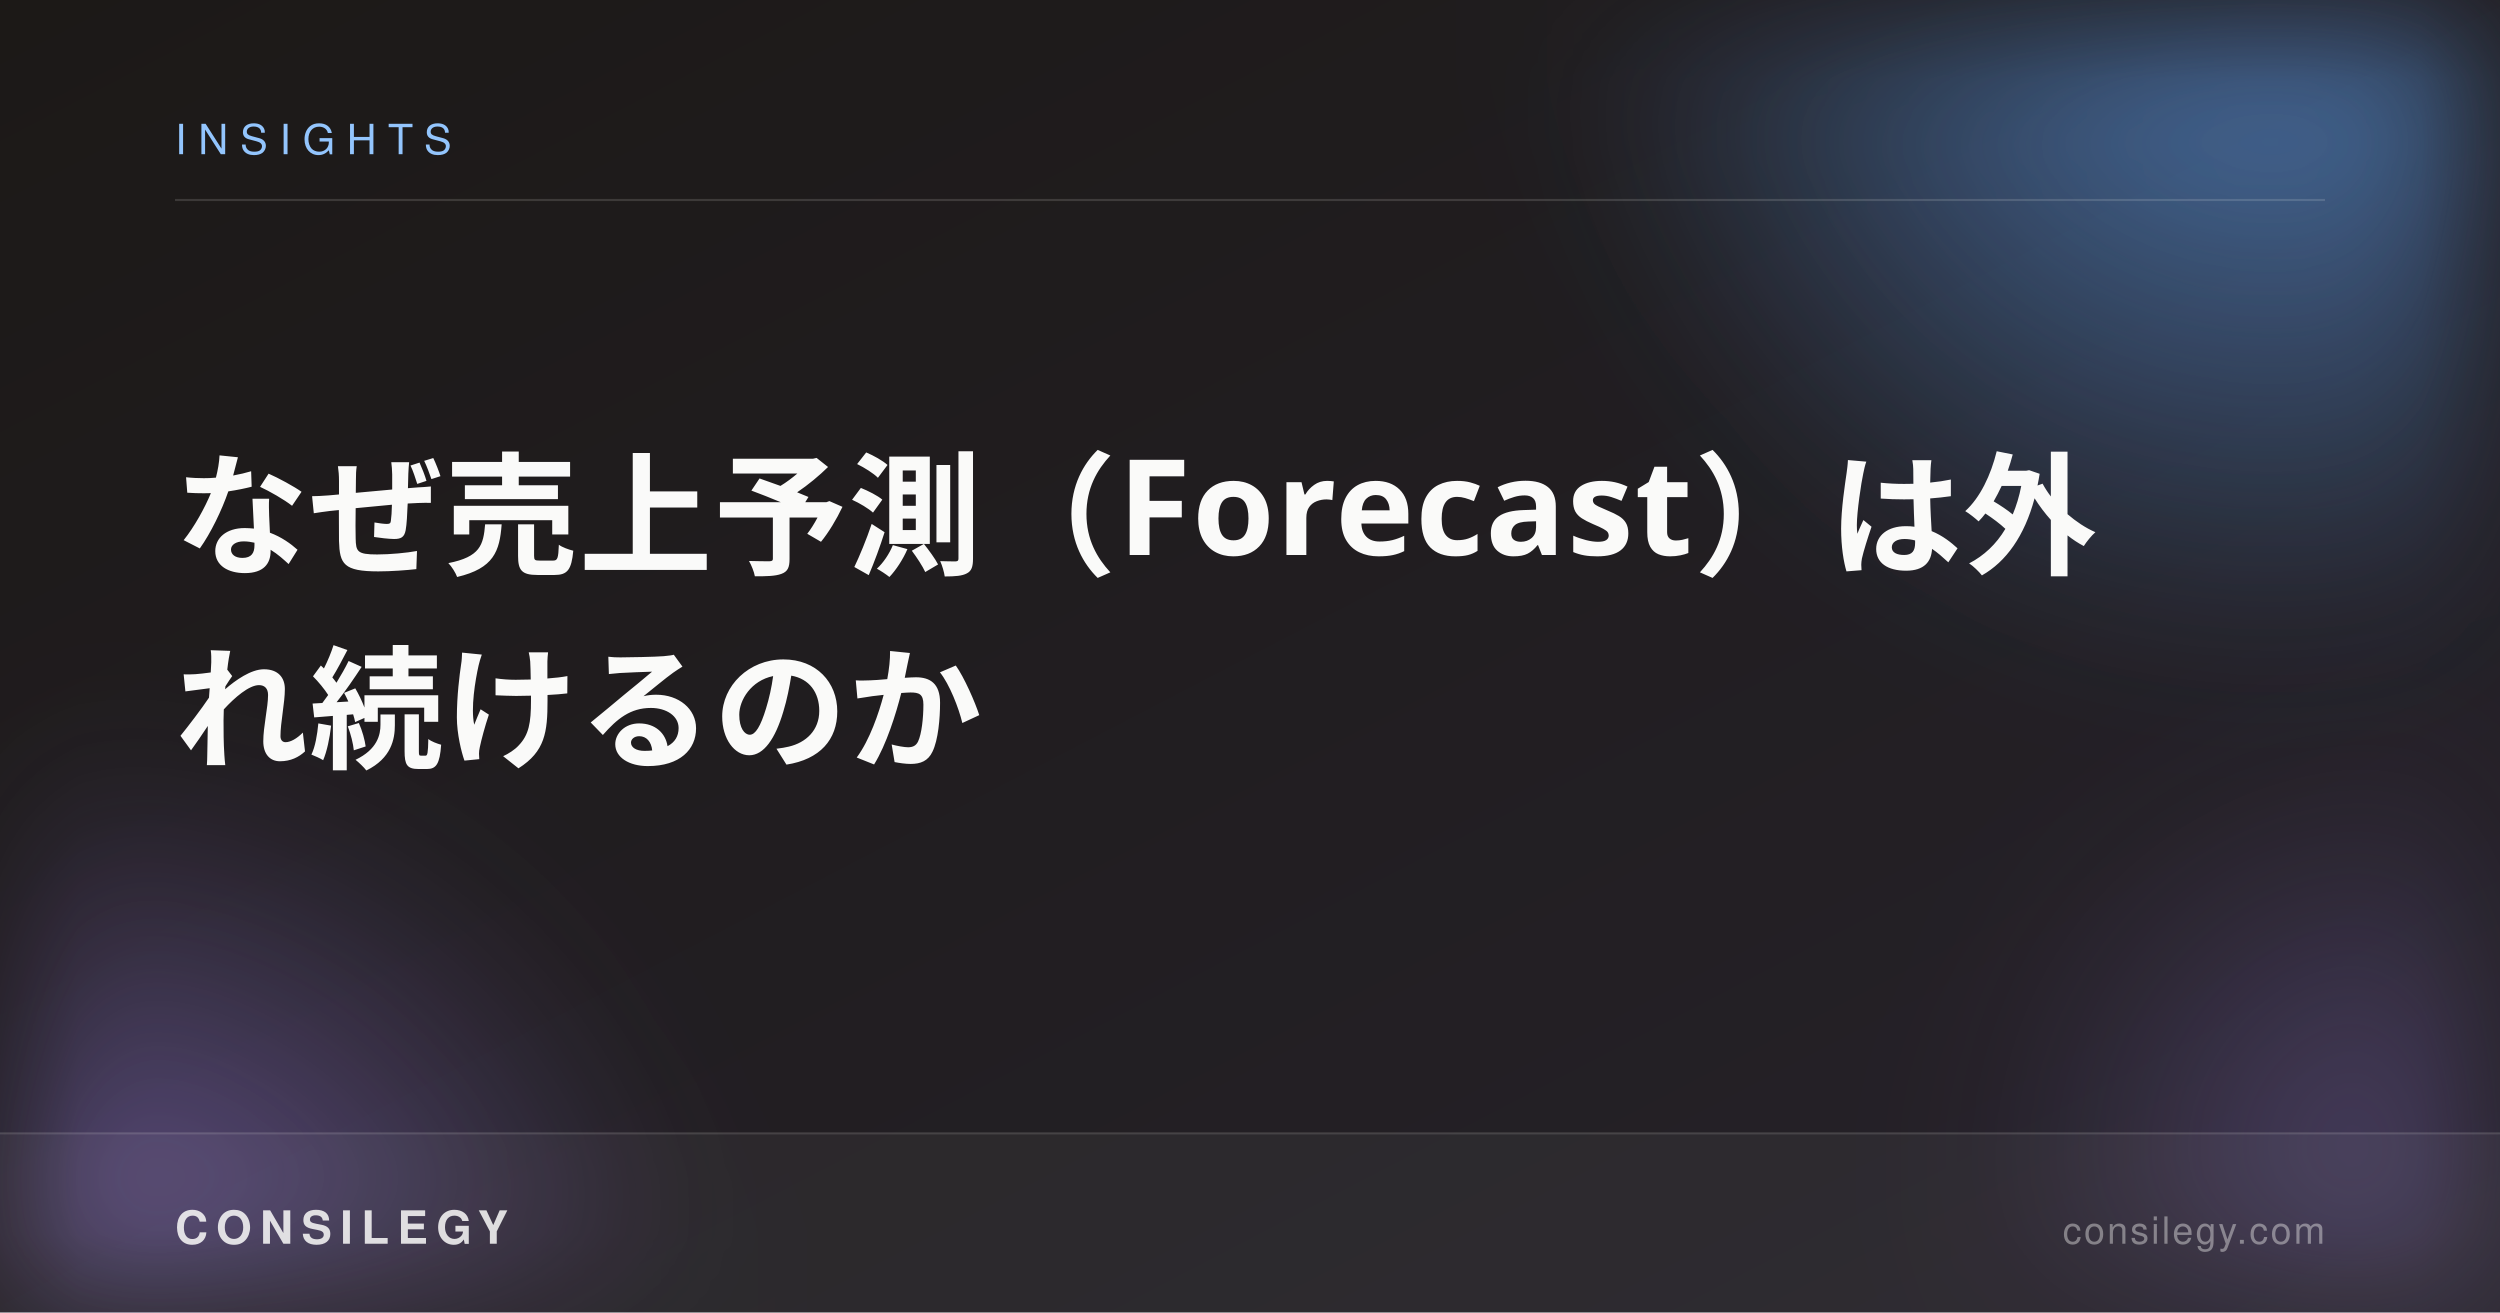
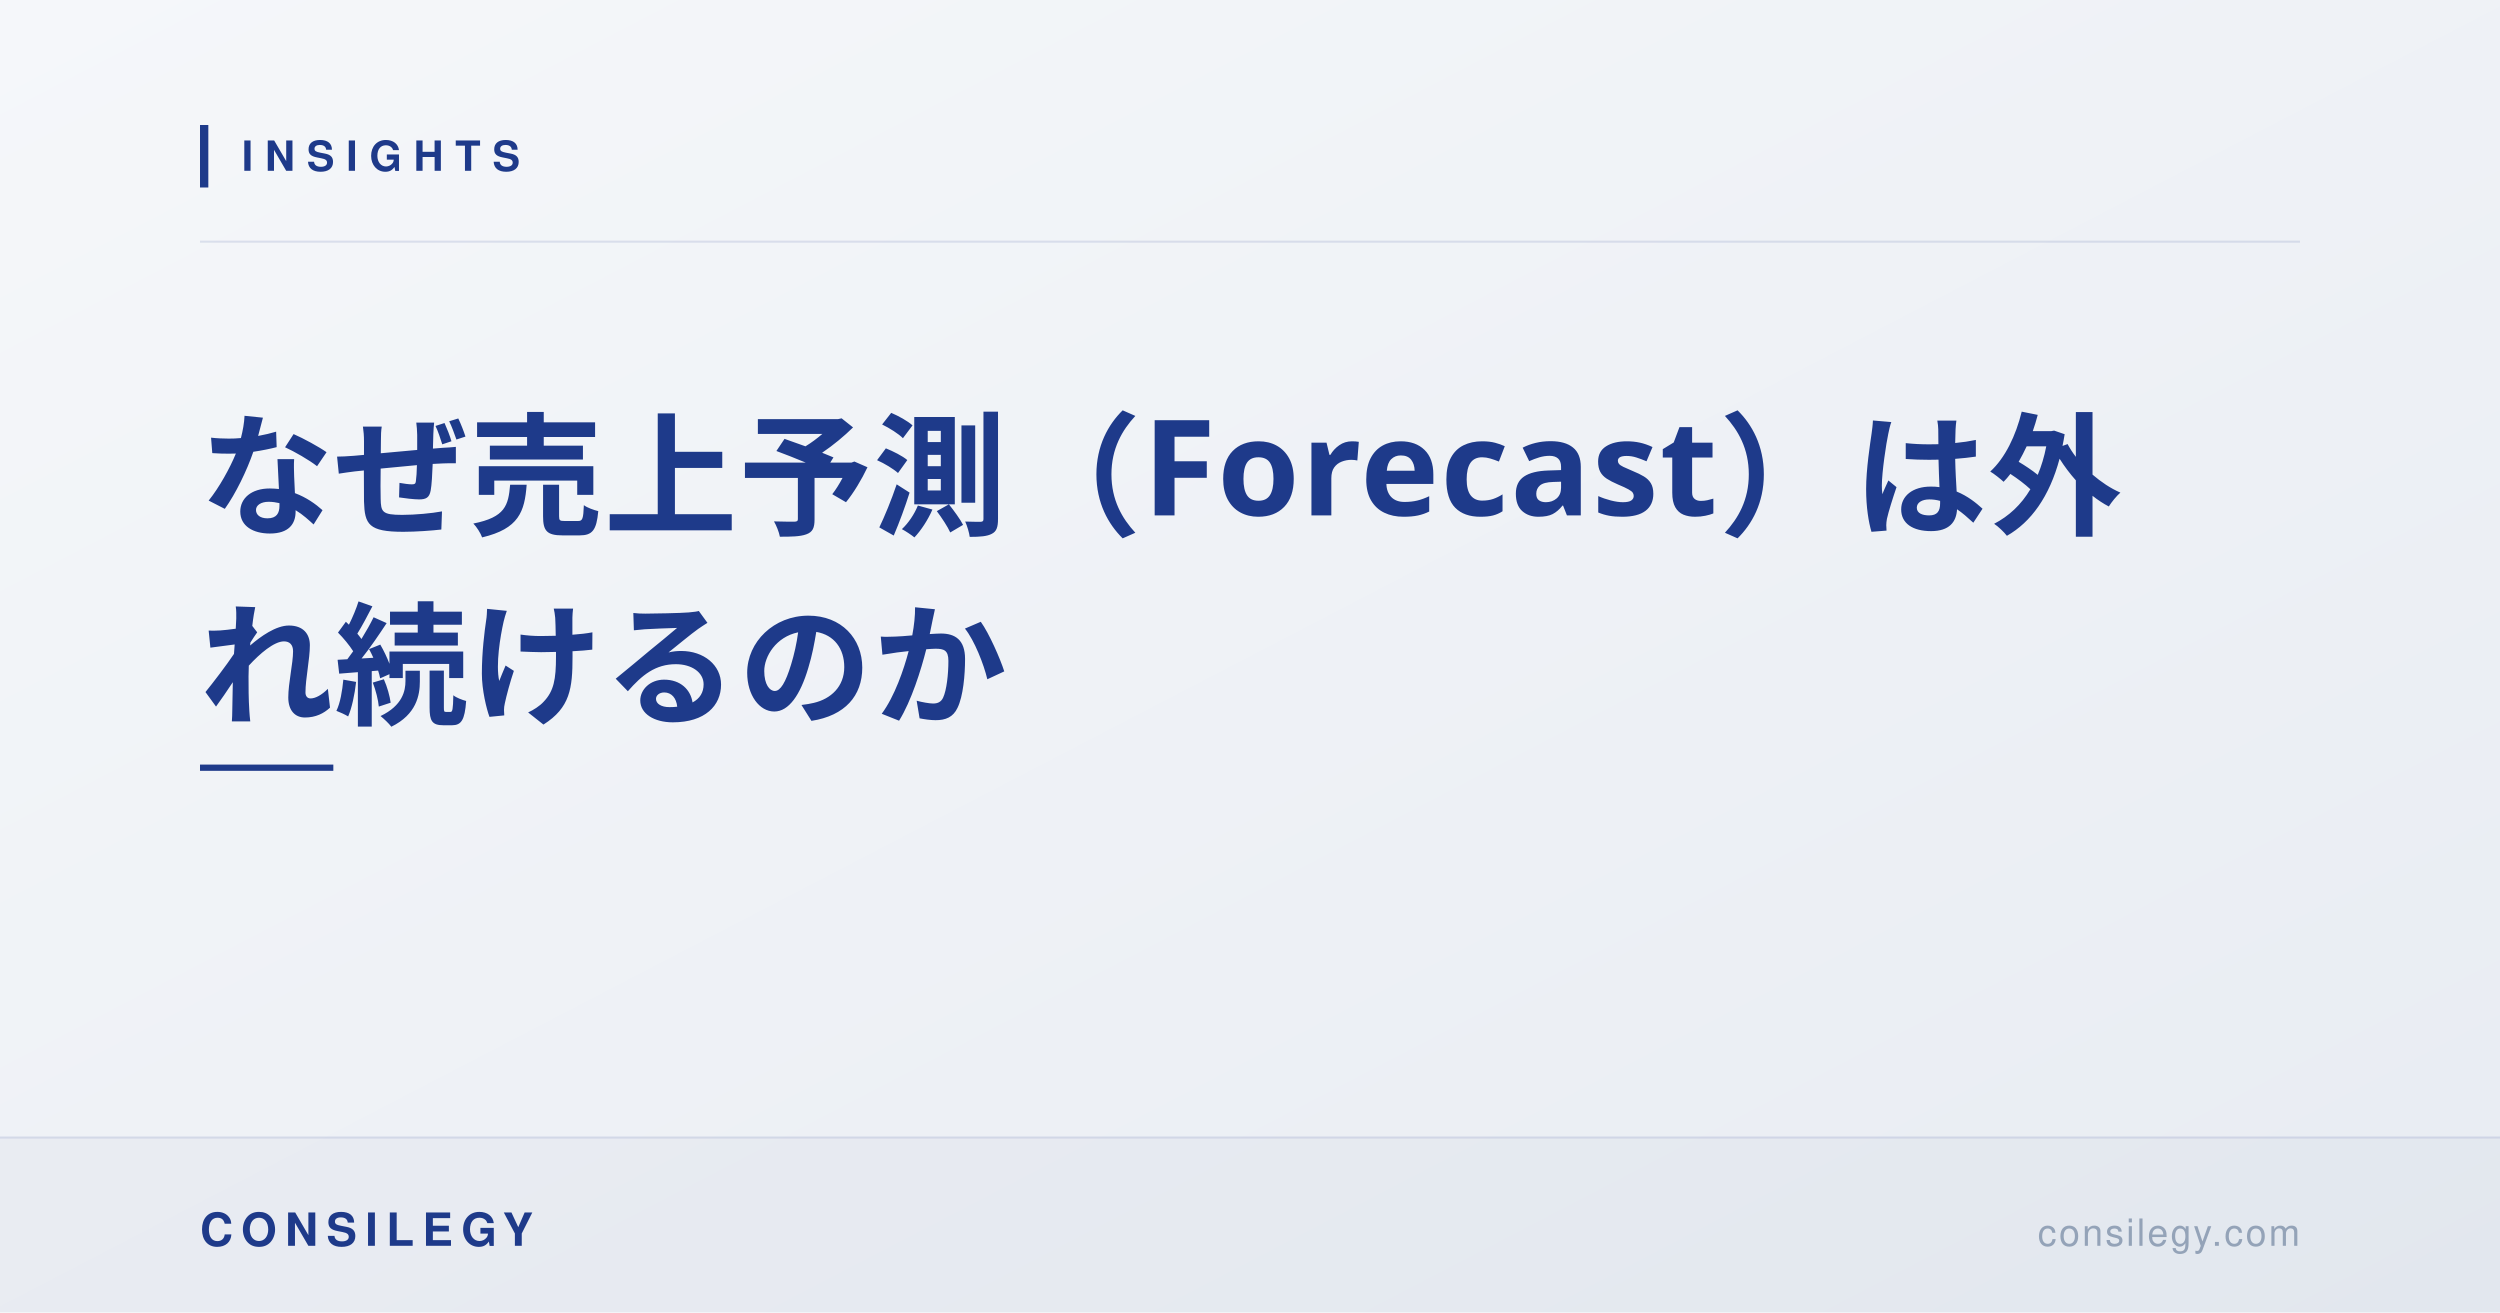
<svg xmlns="http://www.w3.org/2000/svg" viewBox="0 0 1200 630" width="1200" height="630">
  <defs>
    <linearGradient id="bg" x1="0%" y1="0%" x2="100%" y2="100%">
-       <stop offset="0%" stop-color="#1C1917" />
-       <stop offset="100%" stop-color="#26222A" />
+       <stop offset="0%" stop-color="#F5F7FA" />
+       <stop offset="100%" stop-color="#E8ECF2" />
    </linearGradient>
-     <radialGradient id="orbBlue" cx="50%" cy="50%" r="50%">
-       <stop offset="0%" stop-color="#60A5FA" stop-opacity="0.68" />
-       <stop offset="100%" stop-color="#60A5FA" stop-opacity="0" />
-     </radialGradient>
-     <radialGradient id="orbViolet" cx="50%" cy="50%" r="50%">
-       <stop offset="0%" stop-color="#A78BFA" stop-opacity="0.58" />
-       <stop offset="100%" stop-color="#A78BFA" stop-opacity="0" />
-     </radialGradient>
-     <filter id="soften" x="-50%" y="-50%" width="200%" height="200%">
-       <feGaussianBlur stdDeviation="40" />
-     </filter>
  </defs>
  <rect width="1200" height="630" fill="url(#bg)" />
-   <circle cx="1090" cy="-20" r="340" fill="url(#orbBlue)" filter="url(#soften)" />
-   <circle cx="40" cy="660" r="300" fill="url(#orbViolet)" filter="url(#soften)" />
-   <circle cx="1150" cy="560" r="200" fill="url(#orbViolet)" filter="url(#soften)" opacity="0.5" />
-   <line x1="84" y1="96" x2="1116" y2="96" stroke="#FAFAF9" stroke-opacity="0.14" stroke-width="1" />
-   <text x="84" y="74" font-family="'Helvetica Neue',Helvetica,Arial,sans-serif" font-size="20" font-weight="500" fill="#93C5FD" letter-spacing="0.28em">INSIGHTS</text>
-   <text x="84" y="271" font-family="'Hiragino Sans','Hiragino Kaku Gothic ProN',system-ui,sans-serif" font-size="64" font-weight="600" fill="#FAFAF9" letter-spacing="0.01em">なぜ売上予測（Forecast）は外</text>
-   <text x="84" y="364" font-family="'Hiragino Sans','Hiragino Kaku Gothic ProN',system-ui,sans-serif" font-size="64" font-weight="600" fill="#FAFAF9" letter-spacing="0.01em">れ続けるのか</text>
-   <rect x="0" y="544" width="1200" height="86" fill="#FAFAF9" fill-opacity="0.045" />
-   <line x1="0" y1="544" x2="1200" y2="544" stroke="#FAFAF9" stroke-opacity="0.14" stroke-width="1" />
-   <text x="84" y="597" font-family="'Helvetica Neue',Helvetica,Arial,sans-serif" font-size="22" font-weight="600" fill="#FAFAF9" fill-opacity="0.85" letter-spacing="0.18em">CONSILEGY</text>
-   <text x="1116" y="597" text-anchor="end" font-family="'Helvetica Neue',Helvetica,Arial,sans-serif" font-size="18" font-weight="400" fill="#FAFAF9" fill-opacity="0.4" letter-spacing="0.06em">consilegy.com</text>
+   <rect x="96" y="60" width="4" height="30" fill="#1E3A8A" />
+   <text x="116" y="82" font-family="'Helvetica Neue',Helvetica,Arial,sans-serif" font-size="20" font-weight="600" fill="#1E3A8A" letter-spacing="0.28em">INSIGHTS</text>
+   <line x1="96" y1="116" x2="1104" y2="116" stroke="#1E3A8A" stroke-opacity="0.12" stroke-width="1" />
+   <text x="96" y="252" font-family="'Hiragino Sans','Hiragino Kaku Gothic ProN',system-ui,sans-serif" font-size="64" font-weight="600" fill="#1E3A8A" letter-spacing="0.01em">なぜ売上予測（Forecast）は外</text>
+   <text x="96" y="343" font-family="'Hiragino Sans','Hiragino Kaku Gothic ProN',system-ui,sans-serif" font-size="64" font-weight="600" fill="#1E3A8A" letter-spacing="0.01em">れ続けるのか</text>
+   <rect x="96" y="367" width="64" height="3" fill="#1E3A8A" />
+   <rect x="0" y="546" width="1200" height="84" fill="#1E3A8A" fill-opacity="0.035" />
+   <line x1="0" y1="546" x2="1200" y2="546" stroke="#1E3A8A" stroke-opacity="0.12" stroke-width="1" />
+   <text x="96" y="598" font-family="'Helvetica Neue',Helvetica,Arial,sans-serif" font-size="22" font-weight="600" fill="#1E3A8A" letter-spacing="0.18em">CONSILEGY</text>
+   <text x="1104" y="598" text-anchor="end" font-family="'Helvetica Neue',Helvetica,Arial,sans-serif" font-size="18" font-weight="400" fill="#94A3B8" letter-spacing="0.06em">consilegy.com</text>
</svg>
